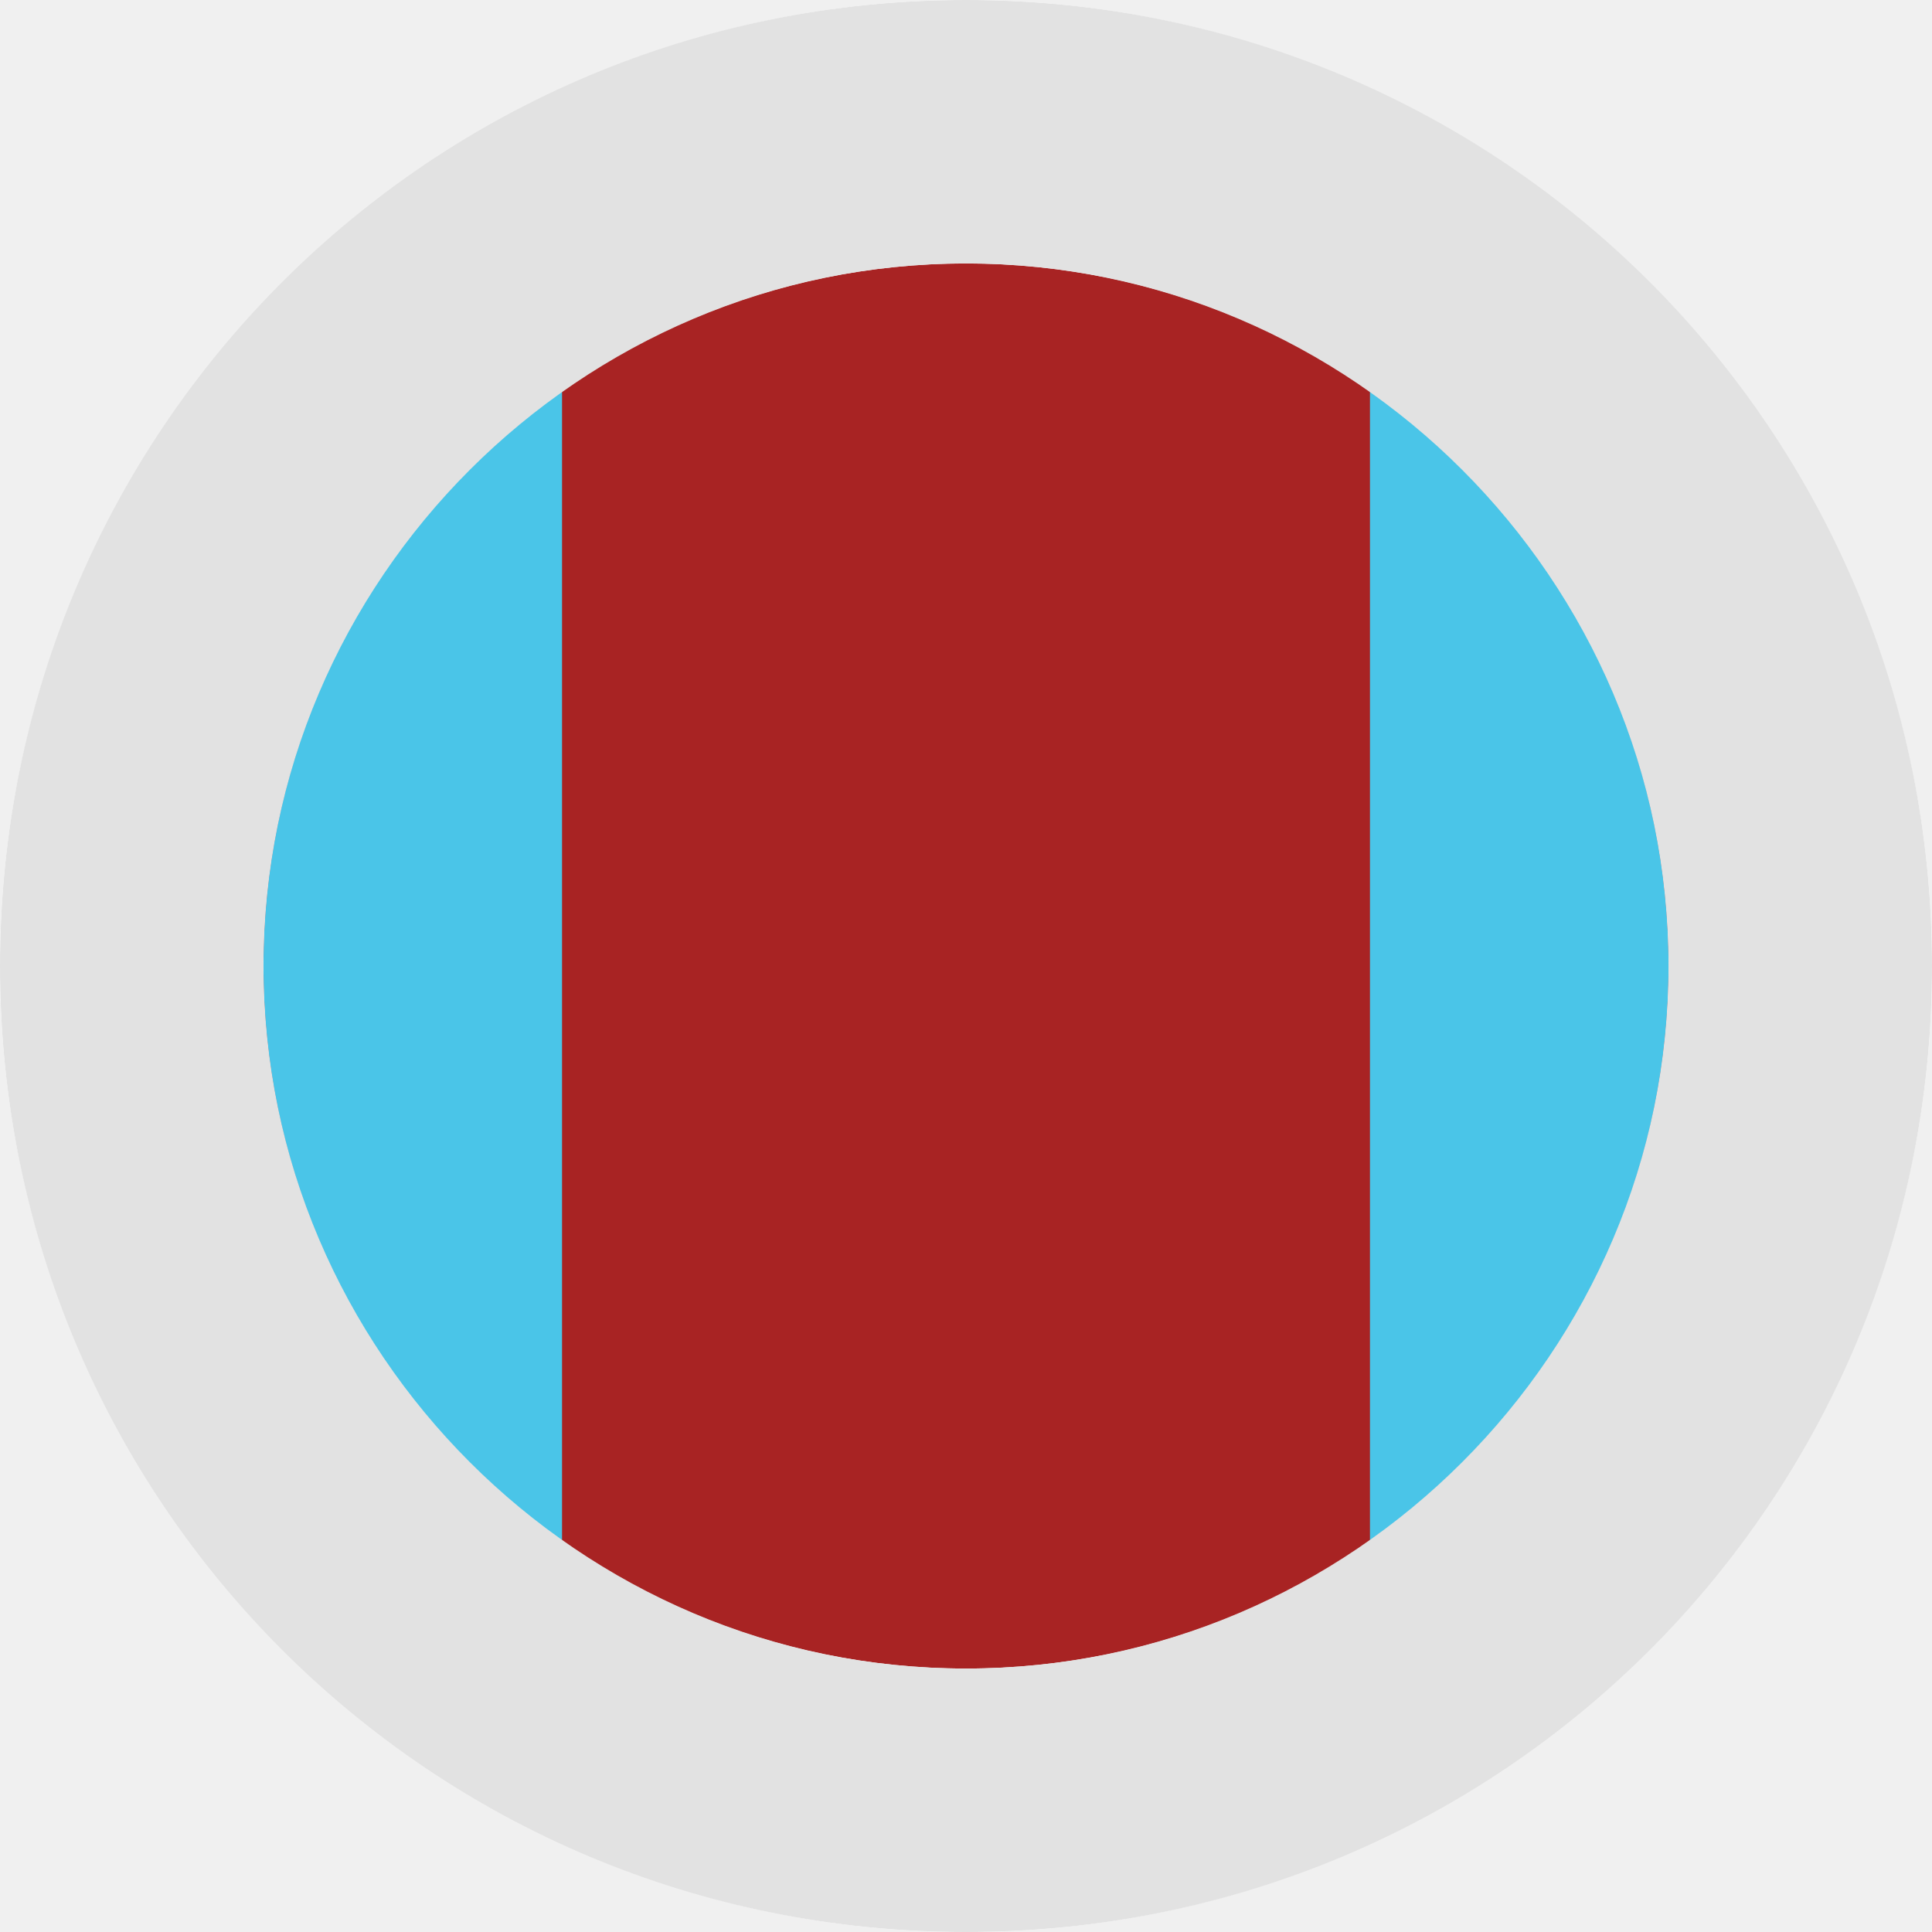
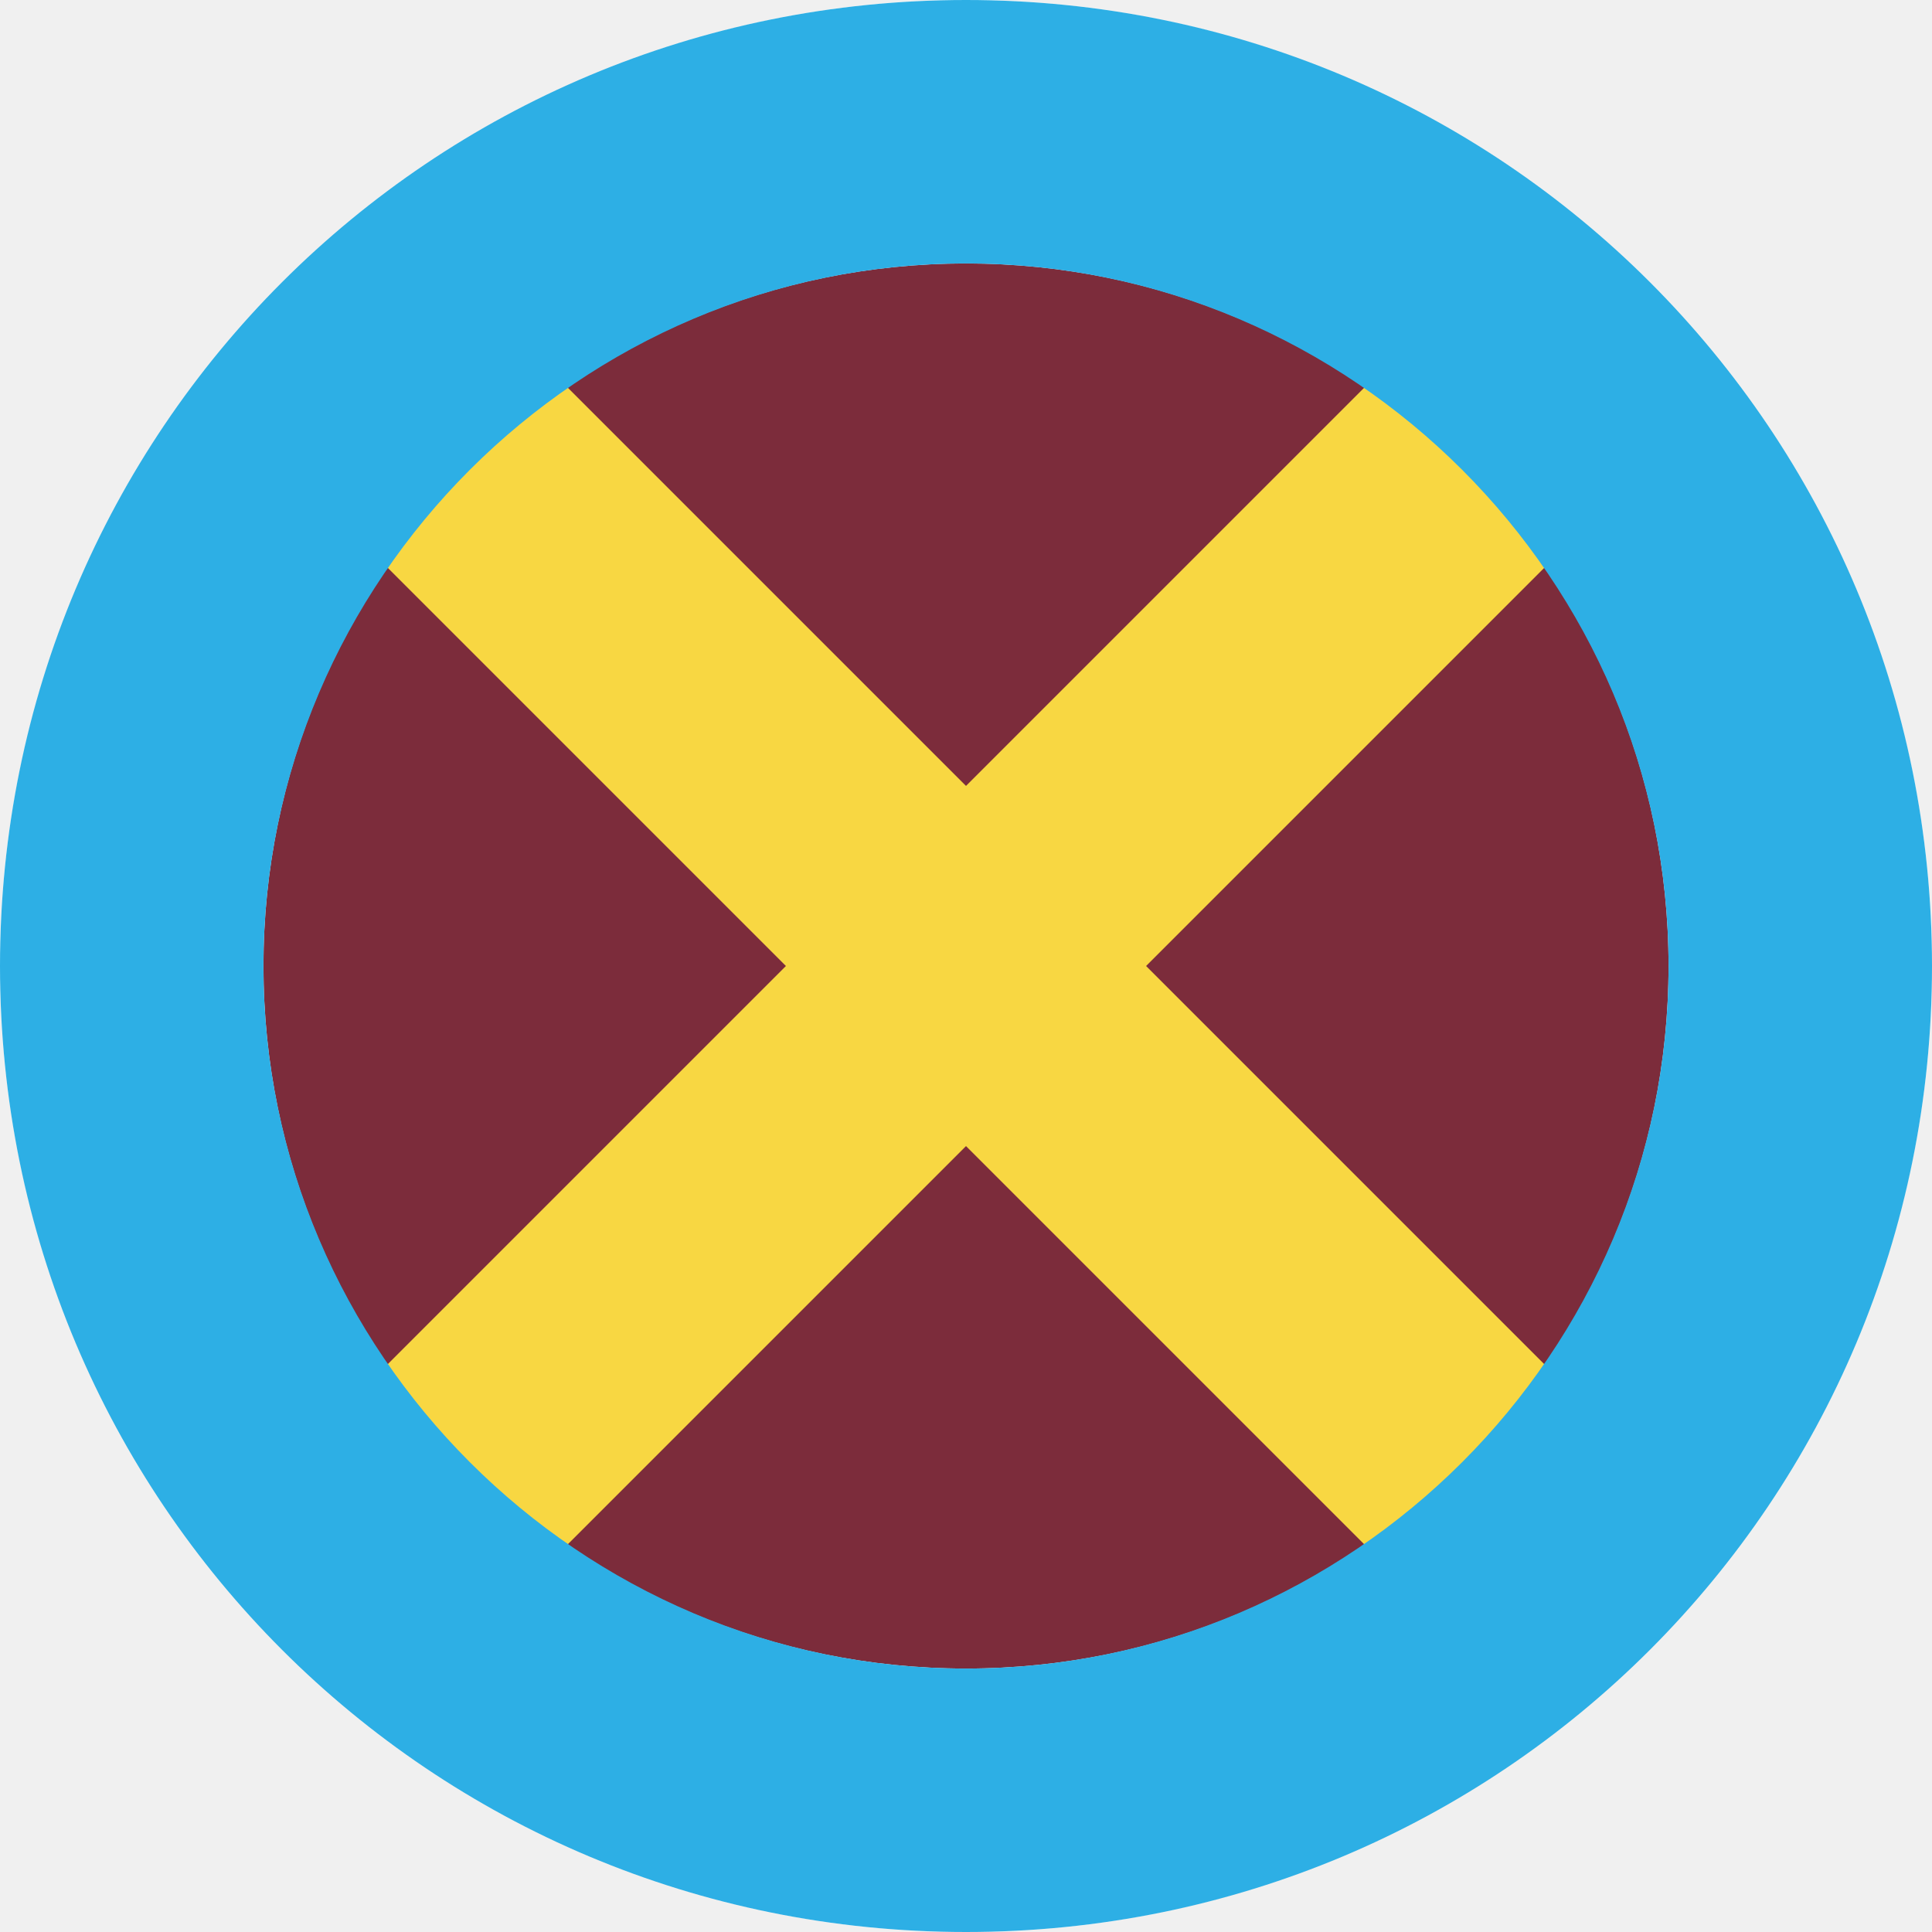
- <svg xmlns="http://www.w3.org/2000/svg" xmlns:xlink="http://www.w3.org/1999/xlink" version="1.1" id="Layer_1" x="0px" y="0px" viewBox="-286 409.9 22 22" style="enable-background:new -286 409.9 22 22;" xml:space="preserve">
+ <svg xmlns="http://www.w3.org/2000/svg" version="1.1" id="Layer_1" x="0px" y="0px" viewBox="-286 409.9 22 22" style="enable-background:new -286 409.9 22 22;">
  <style type="text/css">
	.st0{fill:#FFFFFF;}
	.st1{fill:#B82E22;}
- 	.st2{fill:#A82323;}
- 	.st3{clip-path:url(#SVGID_2_);}
- 	.st4{fill:#4AC5E8;}
- 	.st5{fill:#E2E2E2;}
+ 	.st2{fill:#373737;}
+ 	.st3{clip-path:url(#SVGID_2_);fill:#FFFFFF;}
+ 	.st4{clip-path:url(#SVGID_4_);fill:#FFFFFF;}
+ 	.st5{fill:#DF3636;}
+ 	.st6{fill:#E2E2E2;}
</style>
  <circle class="st0" cx="-275" cy="420.9" r="11" />
  <circle class="st1" cx="-275" cy="420.9" r="8" />
  <circle class="st0" cx="-275" cy="420.9" r="11" />
  <circle class="st0" cx="-275" cy="420.9" r="8" />
-   <circle class="st2" cx="-275" cy="420.9" r="8" />
+   <circle class="st2" cx="-275" cy="420.9" r="8" style="fill: rgb(124, 44, 59);" />
+   <rect x="-276.45" y="411.8" class="st5" width="2.9" height="18.2" style="fill: rgb(248, 215, 66);" transform="matrix(0.707107, 0.707107, -0.707107, 0.707107, 217.0758, 317.7331)" />
+   <rect x="-268.41" y="409.68" class="st5" width="2.9" height="18.2" style="fill: rgb(248, 215, 66);" transform="matrix(0.707107, -0.707107, 0.707107, 0.707107, -382.353, -63.99156)" />
  <g>
-     <g>
-       <defs>
-         <circle id="SVGID_1_" cx="-275" cy="420.9" r="8" />
-       </defs>
-       <clipPath id="SVGID_2_">
-         <use xlink:href="#SVGID_1_" style="overflow:visible;" />
-       </clipPath>
-       <g class="st3">
-         <rect x="-286" y="409.9" class="st4" width="6.4" height="22" />
-         <rect x="-270.4" y="409.9" class="st4" width="6.4" height="22" />
-       </g>
-     </g>
-   </g>
-   <g>
-     <path class="st5" d="M-275,409.9c-6.1,0-11,4.9-11,11c0,6.1,4.9,11,11,11s11-4.9,11-11C-264,414.8-268.9,409.9-275,409.9z    M-275,428.9c-4.4,0-8-3.6-8-8c0-4.4,3.6-8,8-8s8,3.6,8,8C-267,425.3-270.6,428.9-275,428.9z" />
+     <path class="st6" d="M-275,409.9c-6.1,0-11,4.9-11,11c0,6.1,4.9,11,11,11s11-4.9,11-11C-264,414.8-268.9,409.9-275,409.9z M-275,428.9c-4.4,0-8-3.6-8-8c0-4.4,3.6-8,8-8s8,3.6,8,8C-267,425.3-270.6,428.9-275,428.9z" style="fill: rgb(45, 175, 229);" />
  </g>
</svg>
